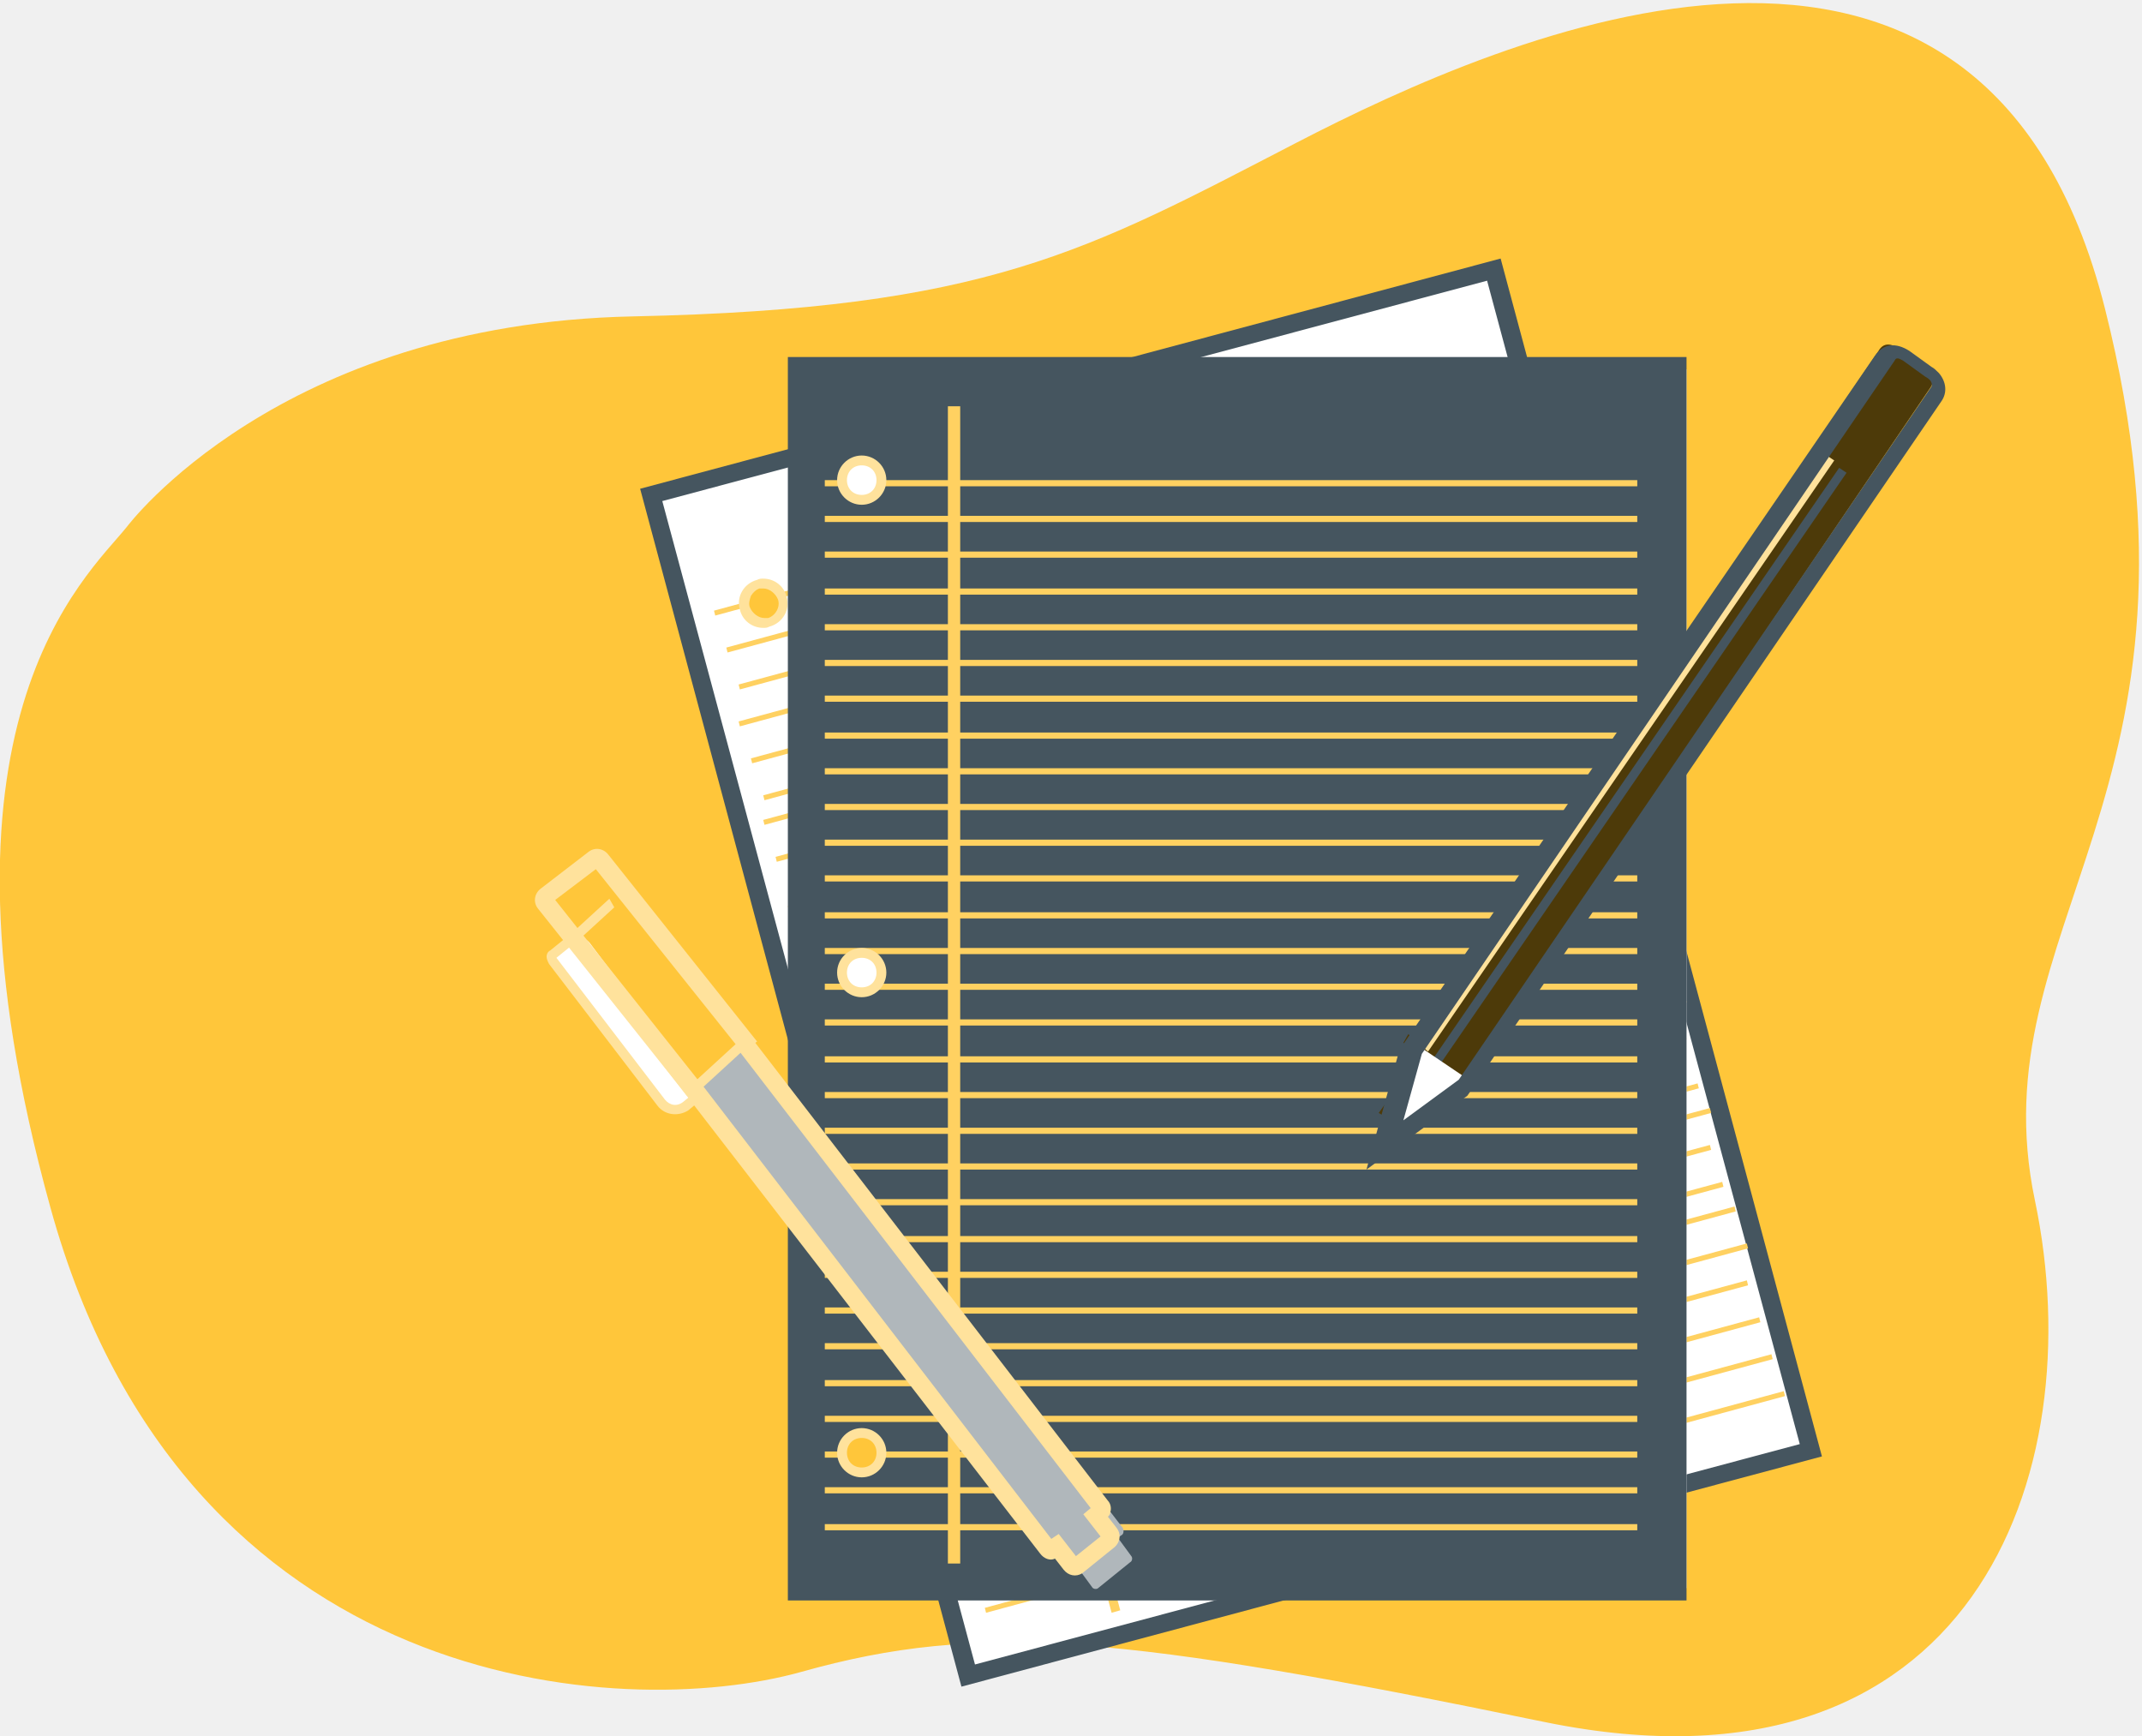
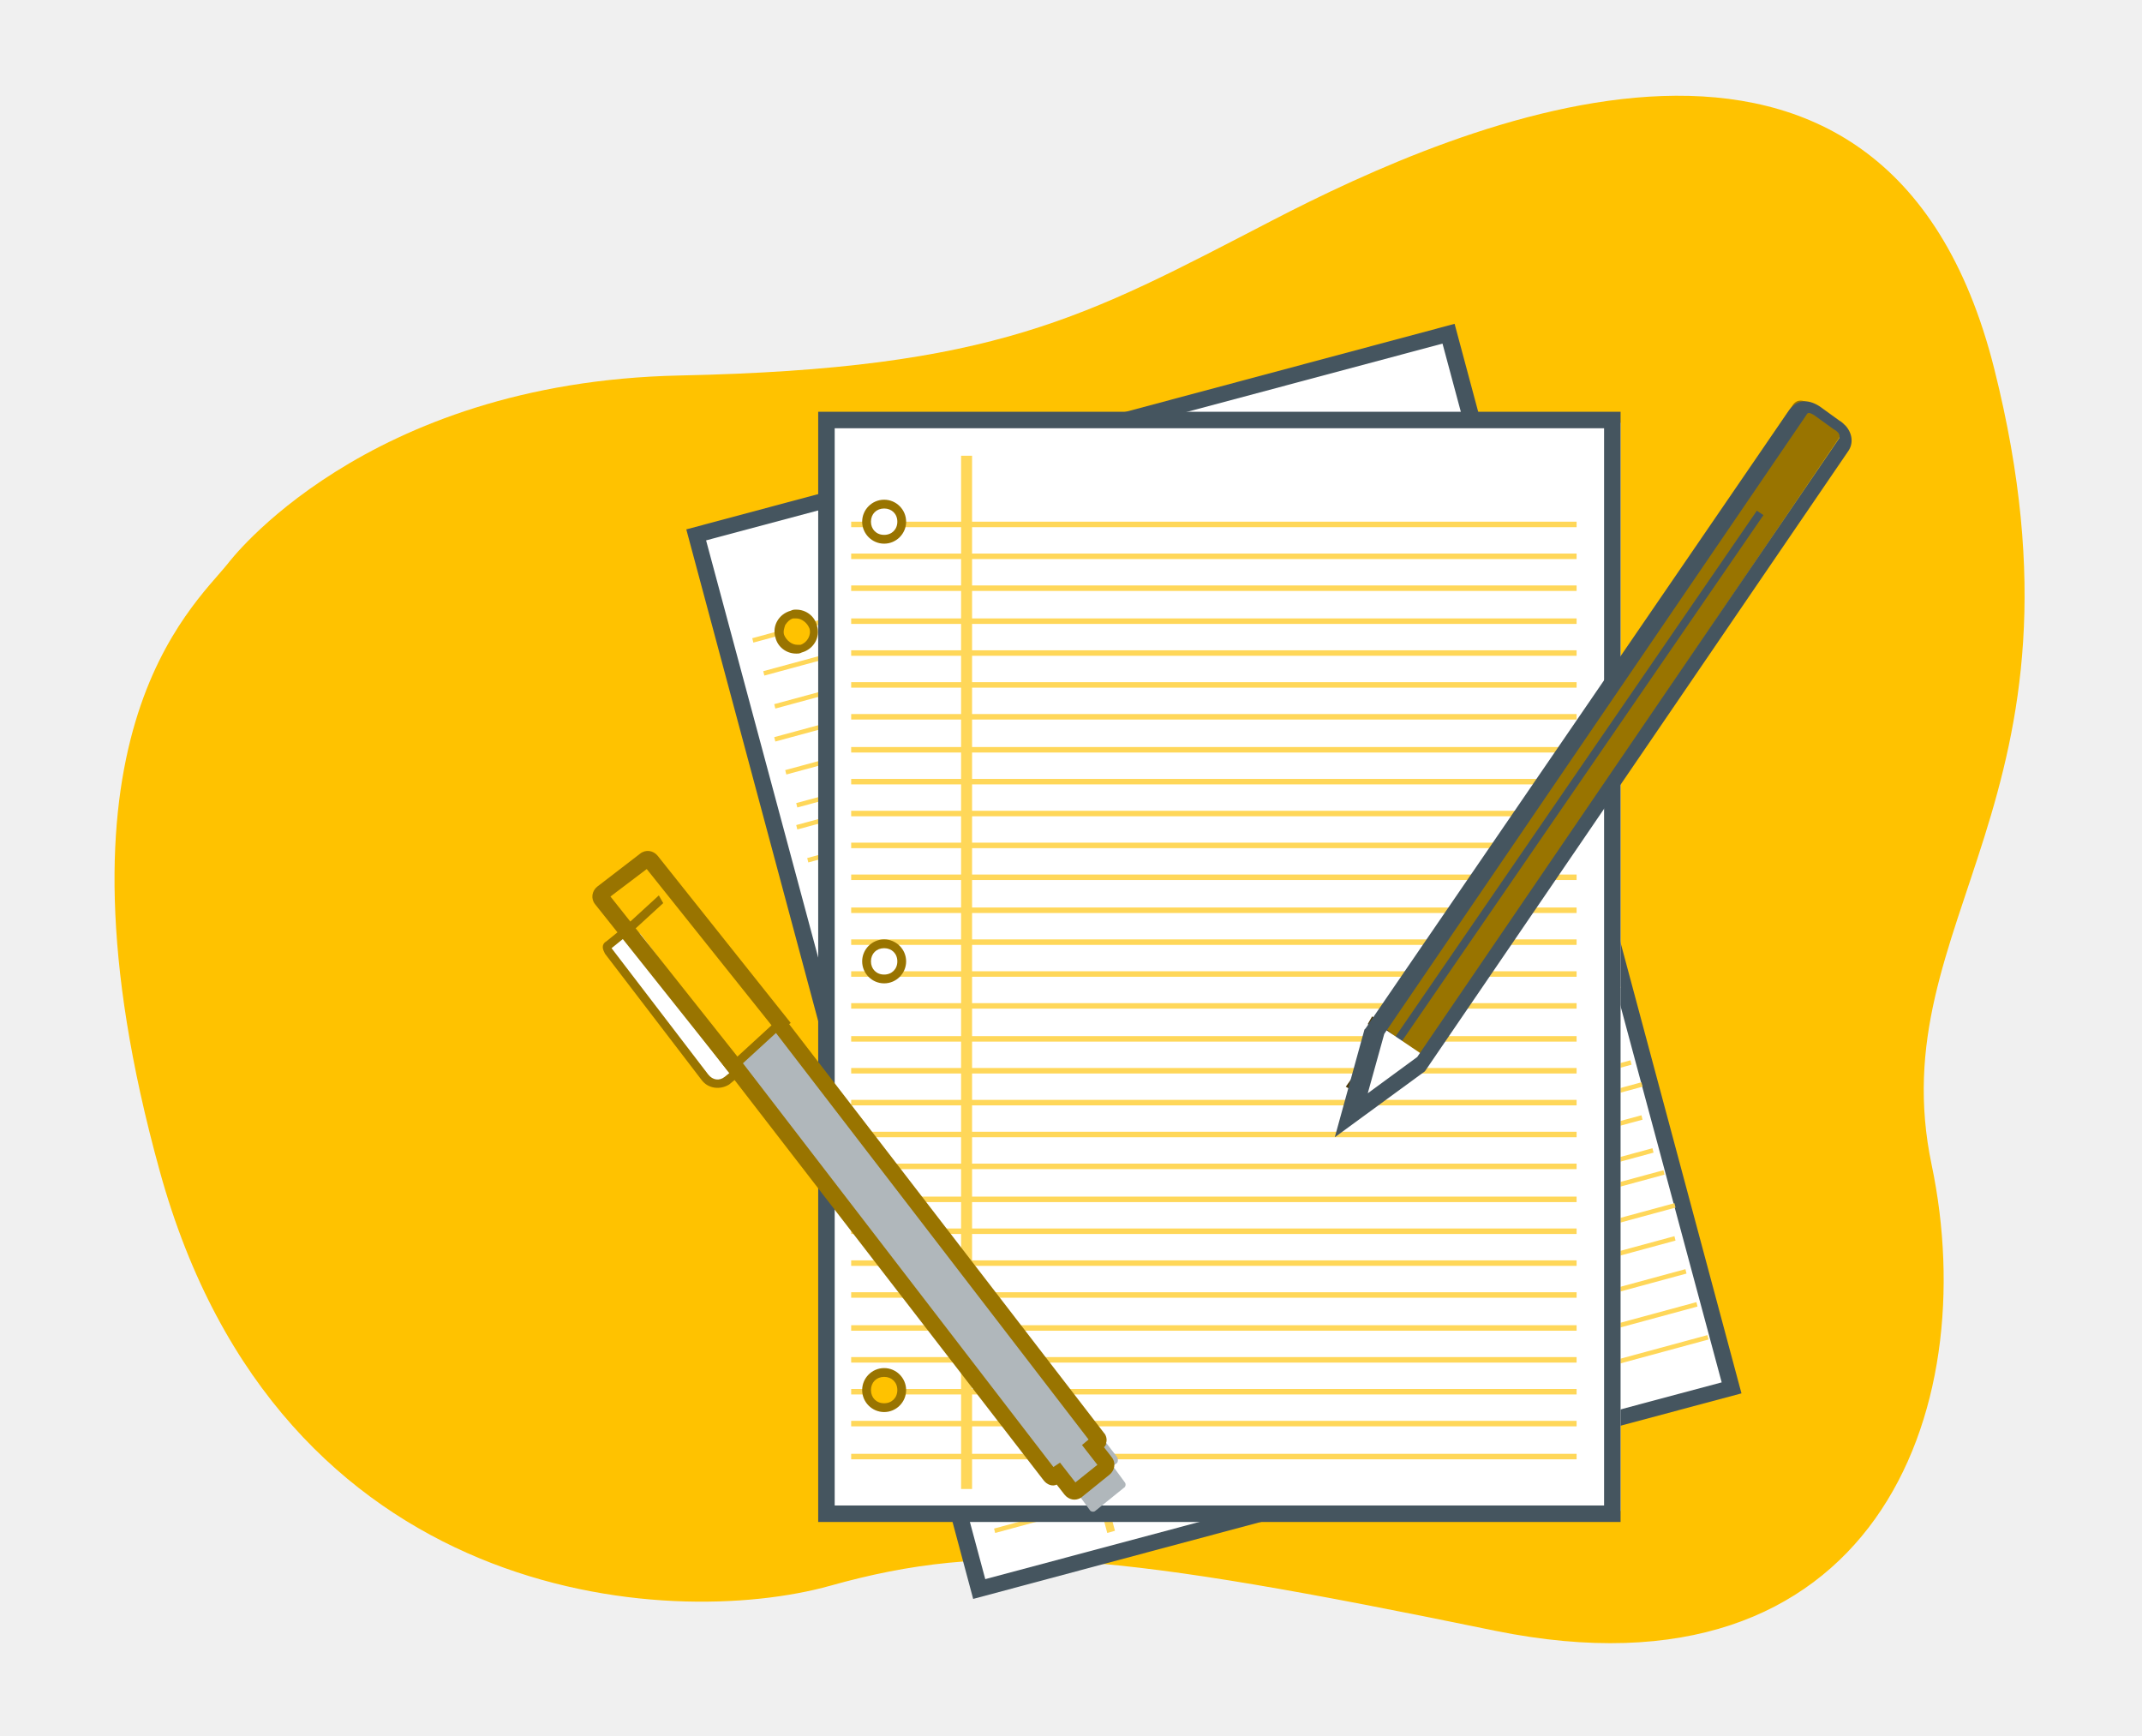
- <svg xmlns="http://www.w3.org/2000/svg" version="1.1" id="Layer_1" x="0px" y="0px" viewBox="0 0 174 141" style="enable-background:new 0 0 174 141;" xml:space="preserve">
-   <style type="text/css">
- 	.st0{fill:#ffc63a;}
- 	.st1{fill:#FFFFFF;}
- 	.st2{fill:#45555F;}
- 	.st3{fill:#ffd161;}
- 	.st4{fill:#1485E0;}
- 	.st5{fill:#ffe29c;}
- 	.st6{fill:#B0B7BB;}
- 	.st7{fill:#4D3A09;} /* Updated to a lighter color for the paper */
- </style>
-   <g id="Home">
-     <g id="Mobile" transform="translate(-73, -2060)">
-       <g id="Group-6" transform="translate(50, 2060)">
-         <g id="Page-1-Copy" transform="translate(23, 0)">
-           <g id="Group-3">
-             <g>
+ <svg xmlns="http://www.w3.org/2000/svg" viewBox="-10.44 -8.46 194.88 157.92" role="img" aria-label="Write the Docs writing icon">
+   <g fill-rule="evenodd">
+     <g id="Home">
+       <g id="Mobile" transform="translate(-73, -2060)">
+         <g id="Group-6" transform="translate(50, 2060)">
+           <g id="Page-1-Copy" transform="translate(23, 0)">
+             <g id="Group-3">
              <g>
-                 <path id="Fill-1_9_" class="st0" d="M10.3,42.8c0,0,12.3-16.5,41.1-17.1s36.9-5.3,53.9-14.1s55.8-25.9,65.7,13.5         s-10.4,50-5.7,72.4s-5.2,49.4-39.7,42.4c-34.5-7.1-45.9-8.2-60.5-4.1c-14.7,4.1-50.1,1.8-61-37.7C-6.8,58.7,7,46.9,10.3,42.8         " />
+                 <g>
+                   <path id="Fill-1_9_" style="fill:#FFC200;" d="M10.3,42.8c0,0,12.3-16.5,41.1-17.1s36.9-5.3,53.9-14.1s55.8-25.9,65.7,13.5 s-10.4,50-5.7,72.4s-5.2,49.4-39.7,42.4c-34.5-7.1-45.9-8.2-60.5-4.1c-14.7,4.1-50.1,1.8-61-37.7C-6.8,58.7,7,46.9,10.3,42.8 " />
+                 </g>
              </g>
            </g>
+             <polygon id="Fill-4" style="fill:#FFFFFF;" points="147,117.2 78.7,135.5 53,39.8 121.3,21.5 " />
+             <path id="Fill-6" style="fill:#45555F;" d="M53.8,40.7l25.4,94.5l67-17.9l-25.4-94.5L53.8,40.7z M78.1,137L52,39.7L121.9,21l26.1,97.3 L78.1,137z" />
+             <polygon id="Fill-8" style="fill:#FFD759;" points="90.3,131 66,40.2 66.7,40 91,130.8 " />
+             <polygon id="Fill-10" style="fill:#FFD759;" points="58.1,50 58,49.6 122.9,32 123,32.4 " />
+             <polygon id="Fill-12" style="fill:#FFD759;" points="59.1,53 59,52.6 123.9,35 124,35.4 " />
+             <polygon id="Fill-14" style="fill:#FFD759;" points="60.1,56 60,55.6 124.9,38 125,38.4 " />
+             <polygon id="Fill-16" style="fill:#FFD759;" points="60.1,59 60,58.6 124.9,41 125,41.4 " />
+             <polygon id="Fill-18" style="fill:#FFD759;" points="61.1,62 61,61.6 125.9,44 126,44.4 " />
+             <polygon id="Fill-20" style="fill:#FFD759;" points="62.1,65 62,64.6 126.9,47 127,47.4 " />
+             <polygon id="Fill-22" style="fill:#FFD759;" points="62.1,67 62,66.6 126.9,49 127,49.4 " />
+             <polygon id="Fill-24" style="fill:#FFD759;" points="63.1,70 63,69.6 127.9,52 128,52.4 " />
+             <polygon id="Fill-26" style="fill:#FFD759;" points="64.1,74 64,73.6 128.9,56 129,56.4 " />
+             <polygon id="Fill-28" style="fill:#FFD759;" points="65.1,77 65,76.6 129.9,59 130,59.4 " />
+             <polygon id="Fill-30" style="fill:#FFD759;" points="65.1,79 65,78.6 129.9,61 130,61.4 " />
+             <polygon id="Fill-32" style="fill:#FFD759;" points="66.1,82 66,81.6 130.9,64 131,64.4 " />
+             <polygon id="Fill-34" style="fill:#FFD759;" points="67.1,85 67,84.6 131.9,67 132,67.4 " />
+             <polygon id="Fill-36" style="fill:#FFD759;" points="68.1,87 68,86.6 132.9,69 133,69.4 " />
+             <polygon id="Fill-38" style="fill:#FFD759;" points="68.1,91 68,90.6 132.9,73 133,73.4 " />
+             <polygon id="Fill-40" style="fill:#FFD759;" points="69.1,94 69,93.6 133.9,76 134,76.4 " />
+             <polygon id="Fill-42" style="fill:#FFD759;" points="70.1,96 70,95.6 134.9,78 135,78.4 " />
+             <polygon id="Fill-44" style="fill:#FFD759;" points="72.1,99 72,98.6 136.9,81 137,81.4 " />
+             <polygon id="Fill-46" style="fill:#FFD759;" points="72.1,102 72,101.6 136.9,84 137,84.4 " />
+             <polygon id="Fill-48" style="fill:#FFD759;" points="73.1,106 73,105.6 137.9,88 138,88.4 " />
+             <polygon id="Fill-50" style="fill:#FFD759;" points="74.1,108 74,107.6 138.9,90 139,90.4 " />
+             <polygon id="Fill-52" style="fill:#FFD759;" points="74.1,111 74,110.6 138.9,93 139,93.4 " />
+             <polygon id="Fill-54" style="fill:#FFD759;" points="75.1,114 75,113.6 139.9,96 140,96.4 " />
+             <polygon id="Fill-56" style="fill:#FFD759;" points="76.1,116 76,115.6 140.9,98 141,98.4 " />
+             <polygon id="Fill-58" style="fill:#FFD759;" points="77.1,119 77,118.6 141.9,101 142,101.4 " />
+             <polygon id="Fill-60" style="fill:#FFD759;" points="77.1,122 77,121.6 141.9,104 142,104.4 " />
+             <polygon id="Fill-62" style="fill:#FFD759;" points="78.1,125 78,124.6 142.9,107 143,107.4 " />
+             <polygon id="Fill-64" style="fill:#FFD759;" points="79.1,128 79,127.6 143.9,110 144,110.4 " />
+             <polygon id="Fill-66" style="fill:#FFD759;" points="80.1,131 80,130.6 144.9,113 145,113.4 " />
+             <path id="Fill-68" style="fill:#FFFFFF;" d="M81.5,127c-0.7,0-1.3-0.5-1.4-1.1c-0.2-0.8,0.3-1.6,1.1-1.8c0.1,0,0.3-0.1,0.4-0.1 c0.7,0,1.3,0.5,1.4,1.1c0.2,0.8-0.3,1.6-1.1,1.8C81.8,127,81.6,127,81.5,127" />
+             <path id="Fill-70" style="fill:#1485E0;" d="M82,123c-0.2,0-0.3,0-0.5,0.1c-1.1,0.3-1.7,1.4-1.4,2.4c0.2,0.9,1,1.5,1.9,1.5 c0.2,0,0.3,0,0.5-0.1c1.1-0.3,1.7-1.4,1.4-2.4C83.7,123.6,82.9,123,82,123 M82,123.8L82,123.8c0.5,0,1,0.4,1.2,0.9 c0.2,0.6-0.2,1.3-0.8,1.5c-0.1,0-0.2,0-0.3,0c-0.5,0-1-0.4-1.2-0.9c-0.2-0.6,0.2-1.3,0.8-1.5C81.8,123.8,81.9,123.8,82,123.8" />
+             <path id="Fill-72" style="fill:#FFFFFF;" d="M71.5,88c-0.7,0-1.3-0.5-1.4-1.1c-0.1-0.4-0.1-0.8,0.1-1.1c0.2-0.3,0.5-0.6,0.9-0.7 c0.1,0,0.3-0.1,0.4-0.1c0.7,0,1.3,0.5,1.4,1.1c0.1,0.4,0.1,0.8-0.1,1.1c-0.2,0.3-0.5,0.6-0.9,0.7C71.8,88,71.6,88,71.5,88" />
+             <path id="Fill-74" style="fill:#1485E0;" d="M71,84c-0.2,0-0.3,0-0.5,0.1c-1.1,0.3-1.7,1.4-1.4,2.4c0.2,0.9,1,1.5,1.9,1.5 c0.2,0,0.3,0,0.5-0.1c1.1-0.3,1.7-1.4,1.4-2.4C72.7,84.6,71.9,84,71,84 M71,84.8L71,84.8c0.5,0,1,0.4,1.2,0.9 c0.1,0.3,0,0.6-0.1,0.9c-0.2,0.3-0.4,0.5-0.7,0.6c-0.1,0-0.2,0-0.3,0c-0.5,0-1-0.4-1.2-0.9c-0.1-0.3,0-0.6,0.1-0.9 c0.2-0.3,0.4-0.5,0.7-0.6C70.8,84.8,70.9,84.8,71,84.8" />
+             <path id="Fill-76" style="fill:#FFC200;" d="M62,50.5c-0.7,0-1.3-0.5-1.4-1.1c-0.2-0.8,0.3-1.6,1.1-1.8c0.1,0,0.3-0.1,0.4-0.1 c0.7,0,1.3,0.5,1.4,1.1c0.2,0.8-0.3,1.6-1.1,1.8C62.3,50.5,62.1,50.5,62,50.5" />
+             <path id="Fill-78" style="fill:#997400;" d="M62,47c-0.2,0-0.3,0-0.5,0.1c-1.1,0.3-1.7,1.4-1.4,2.4c0.2,0.9,1,1.5,1.9,1.5 c0.2,0,0.3,0,0.5-0.1c1.1-0.3,1.7-1.4,1.4-2.4C63.7,47.6,62.9,47,62,47 M62,47.8L62,47.8c0.5,0,1,0.4,1.2,0.9 c0.2,0.6-0.2,1.3-0.8,1.5c-0.1,0-0.2,0-0.3,0c-0.5,0-1-0.4-1.2-0.9c-0.1-0.3,0-0.6,0.1-0.9c0.2-0.3,0.4-0.5,0.7-0.6 C61.8,47.8,61.9,47.8,62,47.8" />
+             <g id="Clip-81"> </g>
+             <polygon id="Fill-80" style="fill:#FFFFFF;" points="65,129 137,129 137,30 65,30 " />
+             <path id="Fill-82" style="fill:#45555F;" d="M65.5,128.5h70v-98h-70V128.5z M64,130h73V29H64V130z" />
+             <polygon id="Fill-83" style="fill:#FFD759;" points="77,127 78,127 78,33 77,33 " />
+             <polygon id="Fill-84" style="fill:#FFD759;" points="67,39.5 133,39.5 133,39 67,39 " />
+             <polygon id="Fill-85" style="fill:#FFD759;" points="67,42.4 133,42.4 133,41.9 67,41.9 " />
+             <polygon id="Fill-86" style="fill:#FFD759;" points="67,45.3 133,45.3 133,44.8 67,44.8 " />
+             <polygon id="Fill-87" style="fill:#FFD759;" points="67,48.3 133,48.3 133,47.8 67,47.8 " />
+             <polygon id="Fill-88" style="fill:#FFD759;" points="67,51.2 133,51.2 133,50.7 67,50.7 " />
+             <polygon id="Fill-89" style="fill:#FFD759;" points="67,54.1 133,54.1 133,53.6 67,53.6 " />
+             <polygon id="Fill-90" style="fill:#FFD759;" points="67,57 133,57 133,56.5 67,56.5 " />
+             <polygon id="Fill-91" style="fill:#FFD759;" points="67,60 133,60 133,59.5 67,59.5 " />
+             <polygon id="Fill-92" style="fill:#FFD759;" points="67,62.9 133,62.9 133,62.4 67,62.4 " />
+             <polygon id="Fill-93" style="fill:#FFD759;" points="67,65.8 133,65.8 133,65.3 67,65.3 " />
+             <polygon id="Fill-94" style="fill:#FFD759;" points="67,68.7 133,68.7 133,68.2 67,68.2 " />
+             <polygon id="Fill-95" style="fill:#FFD759;" points="67,71.6 133,71.6 133,71.1 67,71.1 " />
+             <polygon id="Fill-96" style="fill:#FFD759;" points="67,74.6 133,74.6 133,74.1 67,74.1 " />
+             <polygon id="Fill-97" style="fill:#FFD759;" points="67,77.5 133,77.5 133,77 67,77 " />
+             <polygon id="Fill-98" style="fill:#FFD759;" points="67,80.4 133,80.4 133,79.9 67,79.9 " />
+             <polygon id="Fill-99" style="fill:#FFD759;" points="67,83.3 133,83.3 133,82.8 67,82.8 " />
+             <polygon id="Fill-100" style="fill:#FFD759;" points="67,86.3 133,86.3 133,85.8 67,85.8 " />
+             <polygon id="Fill-101" style="fill:#FFD759;" points="67,89.2 133,89.2 133,88.7 67,88.7 " />
+             <polygon id="Fill-102" style="fill:#FFD759;" points="67,92.1 133,92.1 133,91.6 67,91.6 " />
+             <polygon id="Fill-103" style="fill:#FFD759;" points="67,95 133,95 133,94.5 67,94.5 " />
+             <polygon id="Fill-104" style="fill:#FFD759;" points="67,97.9 133,97.9 133,97.4 67,97.4 " />
+             <polygon id="Fill-105" style="fill:#FFD759;" points="67,100.9 133,100.9 133,100.4 67,100.4 " />
+             <polygon id="Fill-109_1_" style="fill:#FFD759;" points="67,115.5 133,115.5 133,115 67,115 " />
+             <polygon id="Fill-106" style="fill:#FFD759;" points="67,103.8 133,103.8 133,103.3 67,103.3 " />
+             <polygon id="Fill-107" style="fill:#FFD759;" points="67,106.7 133,106.7 133,106.2 67,106.2 " />
+             <polygon id="Fill-108" style="fill:#FFD759;" points="67,109.6 133,109.6 133,109.1 67,109.1 " />
+             <polygon id="Fill-109" style="fill:#FFD759;" points="67,112.6 133,112.6 133,112.1 67,112.1 " />
+             <polygon id="Fill-111" style="fill:#FFD759;" points="67,118.4 133,118.4 133,117.9 67,117.9 " />
+             <polygon id="Fill-112" style="fill:#FFD759;" points="67,121.3 133,121.3 133,120.8 67,120.8 " />
+             <path id="Fill-113" style="fill:#FFC200;" d="M70,119.5c-0.8,0-1.5-0.7-1.5-1.5s0.7-1.5,1.5-1.5s1.5,0.7,1.5,1.5S70.8,119.5,70,119.5" />
+             <polygon id="Fill-109_4_" style="fill:#FFD759;" points="67,124.3 133,124.3 133,123.8 67,123.8 " />
+             <path id="Fill-114" style="fill:#997400;" d="M70,116c-1.1,0-2,0.9-2,2s0.9,2,2,2s2-0.9,2-2S71.1,116,70,116 M70,116.8 c0.7,0,1.2,0.5,1.2,1.2s-0.5,1.2-1.2,1.2s-1.2-0.5-1.2-1.2S69.3,116.8,70,116.8" />
+             <path id="Fill-115" style="fill:#FFFFFF;" d="M70,80.5c-0.8,0-1.5-0.7-1.5-1.5s0.7-1.5,1.5-1.5s1.5,0.7,1.5,1.5S70.8,80.5,70,80.5" />
+             <path id="Fill-116" style="fill:#997400;" d="M70,77c-1.1,0-2,0.9-2,2s0.9,2,2,2s2-0.9,2-2S71.1,77,70,77 M70,77.8c0.7,0,1.2,0.5,1.2,1.2 s-0.5,1.2-1.2,1.2s-1.2-0.5-1.2-1.2S69.3,77.8,70,77.8" />
+             <path id="Fill-117" style="fill:#FFFFFF;" d="M70,40.5c-0.8,0-1.5-0.7-1.5-1.5s0.7-1.5,1.5-1.5s1.5,0.7,1.5,1.5S70.8,40.5,70,40.5" />
+             <path id="Fill-118" style="fill:#997400;" d="M70,37c-1.1,0-2,0.9-2,2s0.9,2,2,2s2-0.9,2-2S71.1,37,70,37 M70,37.8c0.7,0,1.2,0.5,1.2,1.2 s-0.5,1.2-1.2,1.2s-1.2-0.5-1.2-1.2S69.3,37.8,70,37.8" />
+             <path id="Fill-119" style="fill:#FFFFFF;" d="M47.3,76.1c-1.4,0.2-2.2,1.6-2.2,1.6c-0.2,0.1-0.2,0.4-0.1,0.5l9.1,11.3 c0.5,0.7,1.5,0.7,2.2,0.2l4.6-3.5" />
+             <path id="Fill-120" style="fill:#997400;" d="M55.9,90.2c-0.8,0.5-1.9,0.4-2.5-0.4l-8.8-11.5c-0.1-0.2-0.2-0.4-0.2-0.6s0.1-0.4,0.3-0.5 l2.1-1.7l0.5,0.6l-2.1,1.7L54,89.3c0.4,0.5,1,0.6,1.5,0.2l4.4-3.6l0.5,0.6L55.9,90.2C56,90.1,56,90.1,55.9,90.2" />
+             <path id="Fill-121" style="fill:#B0B7BB;" d="M56,87.4l30.8,40.1c0.1,0.2,0.3,0.2,0.5,0.1l0.3-0.2l1.1,1.5c0.1,0.2,0.4,0.2,0.5,0.1 l2.6-2.1c0.2-0.1,0.2-0.4,0.1-0.5l-1.1-1.5l0.3-0.2c0.2-0.1,0.2-0.4,0.1-0.6L60.3,84L56,87.4z" />
+             <path id="Fill-122" style="fill:#997400;" d="M86,124.6l1.4,1.8l2-1.6L88,123l0.6-0.5L58.3,83.1l-3.2,2.5L85.4,125L86,124.6z M87.9,127.8 c-0.5,0.3-1.1,0.2-1.5-0.3l-0.7-0.9c-0.4,0.2-0.9,0-1.2-0.4L53,85.4l5.5-4.4L90,121.9c0.2,0.2,0.3,0.6,0.2,0.9 c0,0.2-0.1,0.3-0.2,0.4l0.7,0.9c0.4,0.5,0.3,1.2-0.2,1.6L87.9,127.8z" />
+             <path id="Fill-123" style="fill:#FFC200;" d="M56.5,88L44.9,72.6c-0.1-0.2-0.1-0.4,0.1-0.5l3.7-3c0.2-0.1,0.4-0.1,0.5,0.1l11.6,15.4" />
+             <path id="Fill-124" style="fill:#997400;" d="M55.8,89L43.7,73.8c-0.4-0.5-0.3-1.2,0.2-1.6l3.9-3c0.5-0.4,1.2-0.3,1.6,0.2l12.1,15.2 l-1.2,0.9L48.4,70.6l-3.3,2.5l11.9,15L55.8,89z" />
+             <polygon id="Fill-125" style="fill:#997400;" points="56.9,88.5 56.5,87.8 60.1,84.5 60.5,85.2 " />
+             <polygon id="Fill-126" style="fill:#997400;" points="46.3,77 45.9,76.3 49.5,73 49.9,73.7 " />
+             <path id="Fill-127" style="fill:#997400;" d="M154.3,28.3l1.8,1.3c0.7,0.5,1.2,1.2,0.7,1.9l-38.5,56.8L112,93l2.1-7.7l38.5-56.8 C153,27.8,153.6,27.9,154.3,28.3" />
+             <polygon id="Fill-128" style="fill:#45555F;" points="150,38.4 116.6,87 116,86.6 149.4,38 " />
+             <polygon id="Fill-129" style="fill:#997400;" points="149,37.4 115.6,86 115,85.6 148.4,37 " />
+             <polygon id="Fill-130" style="fill:#4D3A09;" points="117,86.3 116.6,87 114,84.7 114.4,84 " />
+             <polygon id="Fill-131" style="fill:#FFFFFF;" points="119.3,87.7 113.3,91.8 115,84.8 " />
+             <polygon id="Fill-132" style="fill:#4D3A09;" points="113,89 114,89.6 113,91 112,90.4 " />
+             <path id="Fill-133" style="fill:#45555F;" d="M118.5,87.7l38.4-56.3c0-0.1,0.1-0.2-0.1-0.5c-0.1-0.1-0.2-0.2-0.4-0.3l-1.8-1.3 c-0.5-0.3-0.6-0.2-0.7,0l-38.4,56.3L114,91L118.5,87.7z M157.5,30.3c0.6,0.7,0.7,1.6,0.2,2.3L119.2,89l-8.2,6l2.7-9.8l0.1-0.1 l38.5-56.2c0.7-1,1.7-1.1,2.8-0.4l1.8,1.3C157.1,29.9,157.3,30.1,157.5,30.3L157.5,30.3z" />
          </g>
-           <polygon id="Fill-4" class="st1" points="147,117.2 78.7,135.5 53,39.8 121.3,21.5     " />
-           <path id="Fill-6" class="st2" d="M53.8,40.7l25.4,94.5l67-17.9l-25.4-94.5L53.8,40.7z M78.1,137L52,39.7L121.9,21l26.1,97.3      L78.1,137z" />
-           <polygon id="Fill-8" class="st3" points="90.3,131 66,40.2 66.7,40 91,130.8     " />
-           <polygon id="Fill-10" class="st3" points="58.1,50 58,49.6 122.9,32 123,32.4     " />
-           <polygon id="Fill-12" class="st3" points="59.1,53 59,52.6 123.9,35 124,35.4     " />
-           <polygon id="Fill-14" class="st3" points="60.1,56 60,55.6 124.9,38 125,38.4     " />
-           <polygon id="Fill-16" class="st3" points="60.1,59 60,58.6 124.9,41 125,41.4     " />
-           <polygon id="Fill-18" class="st3" points="61.1,62 61,61.6 125.9,44 126,44.4     " />
-           <polygon id="Fill-20" class="st3" points="62.1,65 62,64.6 126.9,47 127,47.4     " />
-           <polygon id="Fill-22" class="st3" points="62.1,67 62,66.6 126.9,49 127,49.4     " />
-           <polygon id="Fill-24" class="st3" points="63.1,70 63,69.6 127.9,52 128,52.4     " />
-           <polygon id="Fill-26" class="st3" points="64.1,74 64,73.6 128.9,56 129,56.4     " />
-           <polygon id="Fill-28" class="st3" points="65.1,77 65,76.6 129.9,59 130,59.4     " />
-           <polygon id="Fill-30" class="st3" points="65.1,79 65,78.6 129.9,61 130,61.4     " />
-           <polygon id="Fill-32" class="st3" points="66.1,82 66,81.6 130.9,64 131,64.4     " />
-           <polygon id="Fill-34" class="st3" points="67.1,85 67,84.6 131.9,67 132,67.4     " />
-           <polygon id="Fill-36" class="st3" points="68.1,87 68,86.6 132.9,69 133,69.4     " />
-           <polygon id="Fill-38" class="st3" points="68.1,91 68,90.6 132.9,73 133,73.4     " />
-           <polygon id="Fill-40" class="st3" points="69.1,94 69,93.6 133.9,76 134,76.4     " />
-           <polygon id="Fill-42" class="st3" points="70.1,96 70,95.6 134.9,78 135,78.4     " />
-           <polygon id="Fill-44" class="st3" points="72.1,99 72,98.6 136.9,81 137,81.4     " />
-           <polygon id="Fill-46" class="st3" points="72.1,102 72,101.6 136.9,84 137,84.4     " />
-           <polygon id="Fill-48" class="st3" points="73.1,106 73,105.6 137.9,88 138,88.4     " />
-           <polygon id="Fill-50" class="st3" points="74.1,108 74,107.6 138.9,90 139,90.4     " />
-           <polygon id="Fill-52" class="st3" points="74.1,111 74,110.6 138.9,93 139,93.4     " />
-           <polygon id="Fill-54" class="st3" points="75.1,114 75,113.6 139.9,96 140,96.4     " />
-           <polygon id="Fill-56" class="st3" points="76.1,116 76,115.6 140.9,98 141,98.4     " />
-           <polygon id="Fill-58" class="st3" points="77.1,119 77,118.6 141.9,101 142,101.4     " />
-           <polygon id="Fill-60" class="st3" points="77.1,122 77,121.6 141.9,104 142,104.4     " />
-           <polygon id="Fill-62" class="st3" points="78.1,125 78,124.6 142.9,107 143,107.4     " />
-           <polygon id="Fill-64" class="st3" points="79.1,128 79,127.6 143.9,110 144,110.4     " />
-           <polygon id="Fill-66" class="st3" points="80.1,131 80,130.6 144.9,113 145,113.4     " />
-           <path id="Fill-68" class="st1" d="M81.5,127c-0.7,0-1.3-0.5-1.4-1.1c-0.2-0.8,0.3-1.6,1.1-1.8c0.1,0,0.3-0.1,0.4-0.1      c0.7,0,1.3,0.5,1.4,1.1c0.2,0.8-0.3,1.6-1.1,1.8C81.8,127,81.6,127,81.5,127" />
-           <path id="Fill-70" class="st4" d="M82,123c-0.2,0-0.3,0-0.5,0.1c-1.1,0.3-1.7,1.4-1.4,2.4c0.2,0.9,1,1.5,1.9,1.5      c0.2,0,0.3,0,0.5-0.1c1.1-0.3,1.7-1.4,1.4-2.4C83.7,123.6,82.9,123,82,123 M82,123.8L82,123.8c0.5,0,1,0.4,1.2,0.9      c0.2,0.6-0.2,1.3-0.8,1.5c-0.1,0-0.2,0-0.3,0c-0.5,0-1-0.4-1.2-0.9c-0.2-0.6,0.2-1.3,0.8-1.5C81.8,123.8,81.9,123.8,82,123.8" />
-           <path id="Fill-72" class="st1" d="M71.5,88c-0.7,0-1.3-0.5-1.4-1.1c-0.1-0.4-0.1-0.8,0.1-1.1c0.2-0.3,0.5-0.6,0.9-0.7      c0.1,0,0.3-0.1,0.4-0.1c0.7,0,1.3,0.5,1.4,1.1c0.1,0.4,0.1,0.8-0.1,1.1c-0.2,0.3-0.5,0.6-0.9,0.7C71.8,88,71.6,88,71.5,88" />
-           <path id="Fill-74" class="st4" d="M71,84c-0.2,0-0.3,0-0.5,0.1c-1.1,0.3-1.7,1.4-1.4,2.4c0.2,0.9,1,1.5,1.9,1.5      c0.2,0,0.3,0,0.5-0.1c1.1-0.3,1.7-1.4,1.4-2.4C72.7,84.6,71.9,84,71,84 M71,84.8L71,84.8c0.5,0,1,0.4,1.2,0.9      c0.1,0.3,0,0.6-0.1,0.9c-0.2,0.3-0.4,0.5-0.7,0.6c-0.1,0-0.2,0-0.3,0c-0.5,0-1-0.4-1.2-0.9c-0.1-0.3,0-0.6,0.1-0.9      c0.2-0.3,0.4-0.5,0.7-0.6C70.8,84.8,70.9,84.8,71,84.8" />
-           <path id="Fill-76" class="st0" d="M62,50.5c-0.7,0-1.3-0.5-1.4-1.1c-0.2-0.8,0.3-1.6,1.1-1.8c0.1,0,0.3-0.1,0.4-0.1      c0.7,0,1.3,0.5,1.4,1.1c0.2,0.8-0.3,1.6-1.1,1.8C62.3,50.5,62.1,50.5,62,50.5" />
-           <path id="Fill-78" class="st5" d="M62,47c-0.2,0-0.3,0-0.5,0.1c-1.1,0.3-1.7,1.4-1.4,2.4c0.2,0.9,1,1.5,1.9,1.5      c0.2,0,0.3,0,0.5-0.1c1.1-0.3,1.7-1.4,1.4-2.4C63.7,47.6,62.9,47,62,47 M62,47.8L62,47.8c0.5,0,1,0.4,1.2,0.9      c0.2,0.6-0.2,1.3-0.8,1.5c-0.1,0-0.2,0-0.3,0c-0.5,0-1-0.4-1.2-0.9c-0.1-0.3,0-0.6,0.1-0.9c0.2-0.3,0.4-0.5,0.7-0.6      C61.8,47.8,61.9,47.8,62,47.8" />
-           <g id="Clip-81">
- 				</g>
-           <polygon id="Fill-80" class="st1" points="65,129 137,129 137,30 65,30     " />
-           <path id="Fill-82" class="st2" d="M65.5,128.5h70v-98h-70V128.5z M64,130h73V29H64V130z" />
-           <polygon id="Fill-83" class="st3" points="77,127 78,127 78,33 77,33     " />
-           <polygon id="Fill-84" class="st3" points="67,39.5 133,39.5 133,39 67,39     " />
-           <polygon id="Fill-85" class="st3" points="67,42.4 133,42.4 133,41.9 67,41.9     " />
-           <polygon id="Fill-86" class="st3" points="67,45.3 133,45.3 133,44.8 67,44.8     " />
-           <polygon id="Fill-87" class="st3" points="67,48.3 133,48.3 133,47.8 67,47.8     " />
-           <polygon id="Fill-88" class="st3" points="67,51.2 133,51.2 133,50.7 67,50.7     " />
-           <polygon id="Fill-89" class="st3" points="67,54.1 133,54.1 133,53.6 67,53.6     " />
-           <polygon id="Fill-90" class="st3" points="67,57 133,57 133,56.5 67,56.5     " />
-           <polygon id="Fill-91" class="st3" points="67,60 133,60 133,59.5 67,59.5     " />
-           <polygon id="Fill-92" class="st3" points="67,62.9 133,62.9 133,62.4 67,62.4     " />
-           <polygon id="Fill-93" class="st3" points="67,65.8 133,65.8 133,65.3 67,65.3     " />
-           <polygon id="Fill-94" class="st3" points="67,68.7 133,68.7 133,68.2 67,68.2     " />
-           <polygon id="Fill-95" class="st3" points="67,71.6 133,71.6 133,71.1 67,71.1     " />
-           <polygon id="Fill-96" class="st3" points="67,74.6 133,74.6 133,74.1 67,74.1     " />
-           <polygon id="Fill-97" class="st3" points="67,77.5 133,77.5 133,77 67,77     " />
-           <polygon id="Fill-98" class="st3" points="67,80.4 133,80.4 133,79.9 67,79.9     " />
-           <polygon id="Fill-99" class="st3" points="67,83.3 133,83.3 133,82.8 67,82.8     " />
-           <polygon id="Fill-100" class="st3" points="67,86.3 133,86.3 133,85.8 67,85.8     " />
-           <polygon id="Fill-101" class="st3" points="67,89.2 133,89.2 133,88.7 67,88.7     " />
-           <polygon id="Fill-102" class="st3" points="67,92.1 133,92.1 133,91.6 67,91.6     " />
-           <polygon id="Fill-103" class="st3" points="67,95 133,95 133,94.5 67,94.5     " />
-           <polygon id="Fill-104" class="st3" points="67,97.9 133,97.9 133,97.4 67,97.4     " />
-           <polygon id="Fill-105" class="st3" points="67,100.9 133,100.9 133,100.4 67,100.4     " />
-           <polygon id="Fill-109_1_" class="st3" points="67,115.5 133,115.5 133,115 67,115     " />
-           <polygon id="Fill-106" class="st3" points="67,103.8 133,103.8 133,103.3 67,103.3     " />
-           <polygon id="Fill-107" class="st3" points="67,106.7 133,106.7 133,106.2 67,106.2     " />
-           <polygon id="Fill-108" class="st3" points="67,109.6 133,109.6 133,109.1 67,109.1     " />
-           <polygon id="Fill-109" class="st3" points="67,112.6 133,112.6 133,112.1 67,112.1     " />
-           <polygon id="Fill-111" class="st3" points="67,118.4 133,118.4 133,117.9 67,117.9     " />
-           <polygon id="Fill-112" class="st3" points="67,121.3 133,121.3 133,120.8 67,120.8     " />
-           <path id="Fill-113" class="st0" d="M70,119.5c-0.8,0-1.5-0.7-1.5-1.5s0.7-1.5,1.5-1.5s1.5,0.7,1.5,1.5S70.8,119.5,70,119.5" />
-           <polygon id="Fill-109_4_" class="st3" points="67,124.3 133,124.3 133,123.8 67,123.8     " />
-           <path id="Fill-114" class="st5" d="M70,116c-1.1,0-2,0.9-2,2s0.9,2,2,2s2-0.9,2-2S71.1,116,70,116 M70,116.8      c0.7,0,1.2,0.5,1.2,1.2s-0.5,1.2-1.2,1.2s-1.2-0.5-1.2-1.2S69.3,116.8,70,116.8" />
-           <path id="Fill-115" class="st1" d="M70,80.5c-0.8,0-1.5-0.7-1.5-1.5s0.7-1.5,1.5-1.5s1.5,0.7,1.5,1.5S70.8,80.5,70,80.5" />
-           <path id="Fill-116" class="st5" d="M70,77c-1.1,0-2,0.9-2,2s0.9,2,2,2s2-0.9,2-2S71.1,77,70,77 M70,77.8c0.7,0,1.2,0.5,1.2,1.2      s-0.5,1.2-1.2,1.2s-1.2-0.5-1.2-1.2S69.3,77.8,70,77.8" />
-           <path id="Fill-117" class="st1" d="M70,40.5c-0.8,0-1.5-0.7-1.5-1.5s0.7-1.5,1.5-1.5s1.5,0.7,1.5,1.5S70.8,40.5,70,40.5" />
-           <path id="Fill-118" class="st5" d="M70,37c-1.1,0-2,0.9-2,2s0.9,2,2,2s2-0.9,2-2S71.1,37,70,37 M70,37.8c0.7,0,1.2,0.5,1.2,1.2      s-0.5,1.2-1.2,1.2s-1.2-0.5-1.2-1.2S69.3,37.8,70,37.8" />
-           <path id="Fill-119" class="st1" d="M47.3,76.1c-1.4,0.2-2.2,1.6-2.2,1.6c-0.2,0.1-0.2,0.4-0.1,0.5l9.1,11.3      c0.5,0.7,1.5,0.7,2.2,0.2l4.6-3.5" />
-           <path id="Fill-120" class="st5" d="M55.9,90.2c-0.8,0.5-1.9,0.4-2.5-0.4l-8.8-11.5c-0.1-0.2-0.2-0.4-0.2-0.6s0.1-0.4,0.3-0.5      l2.1-1.7l0.5,0.6l-2.1,1.7L54,89.3c0.4,0.5,1,0.6,1.5,0.2l4.4-3.6l0.5,0.6L55.9,90.2C56,90.1,56,90.1,55.9,90.2" />
-           <path id="Fill-121" class="st6" d="M56,87.4l30.8,40.1c0.1,0.2,0.3,0.2,0.5,0.1l0.3-0.2l1.1,1.5c0.1,0.2,0.4,0.2,0.5,0.1      l2.6-2.1c0.2-0.1,0.2-0.4,0.1-0.5l-1.1-1.5l0.3-0.2c0.2-0.1,0.2-0.4,0.1-0.6L60.3,84L56,87.4z" />
-           <path id="Fill-122" class="st5" d="M86,124.6l1.4,1.8l2-1.6L88,123l0.6-0.5L58.3,83.1l-3.2,2.5L85.4,125L86,124.6z M87.9,127.8      c-0.5,0.3-1.1,0.2-1.5-0.3l-0.7-0.9c-0.4,0.2-0.9,0-1.2-0.4L53,85.4l5.5-4.4L90,121.9c0.2,0.2,0.3,0.6,0.2,0.9      c0,0.2-0.1,0.3-0.2,0.4l0.7,0.9c0.4,0.5,0.3,1.2-0.2,1.6L87.9,127.8z" />
-           <path id="Fill-123" class="st0" d="M56.5,88L44.9,72.6c-0.1-0.2-0.1-0.4,0.1-0.5l3.7-3c0.2-0.1,0.4-0.1,0.5,0.1l11.6,15.4" />
-           <path id="Fill-124" class="st5" d="M55.8,89L43.7,73.8c-0.4-0.5-0.3-1.2,0.2-1.6l3.9-3c0.5-0.4,1.2-0.3,1.6,0.2l12.1,15.2      l-1.2,0.9L48.4,70.6l-3.3,2.5l11.9,15L55.8,89z" />
-           <polygon id="Fill-125" class="st5" points="56.9,88.5 56.5,87.8 60.1,84.5 60.5,85.2     " />
-           <polygon id="Fill-126" class="st5" points="46.3,77 45.9,76.3 49.5,73 49.9,73.7     " />
-           <path id="Fill-127" class="st7" d="M154.3,28.3l1.8,1.3c0.7,0.5,1.2,1.2,0.7,1.9l-38.5,56.8L112,93l2.1-7.7l38.5-56.8      C153,27.8,153.6,27.9,154.3,28.3" />
-           <polygon id="Fill-128" class="st2" points="150,38.4 116.6,87 116,86.6 149.4,38     " />
-           <polygon id="Fill-129" class="st5" points="149,37.4 115.6,86 115,85.6 148.4,37     " />
-           <polygon id="Fill-130" class="st7" points="117,86.3 116.6,87 114,84.7 114.4,84     " />
-           <polygon id="Fill-131" class="st1" points="119.3,87.7 113.3,91.8 115,84.8     " />
-           <polygon id="Fill-132" class="st7" points="113,89 114,89.6 113,91 112,90.4     " />
-           <path id="Fill-133" class="st2" d="M118.5,87.7l38.4-56.3c0-0.1,0.1-0.2-0.1-0.5c-0.1-0.1-0.2-0.2-0.4-0.3l-1.8-1.3      c-0.5-0.3-0.6-0.2-0.7,0l-38.4,56.3L114,91L118.5,87.7z M157.5,30.3c0.6,0.7,0.7,1.6,0.2,2.3L119.2,89l-8.2,6l2.7-9.8l0.1-0.1      l38.5-56.2c0.7-1,1.7-1.1,2.8-0.4l1.8,1.3C157.1,29.9,157.3,30.1,157.5,30.3L157.5,30.3z" />
        </g>
      </g>
    </g>
+     <rect x="157.7" y="-63.3" style="fill:#45555F;" width="89.5" height="49.3" />
+     <rect x="-80.8" y="-69.3" style="fill:#B0B7BB;" width="67" height="55.3" />
+     <rect x="-14.8" y="-65.1" style="fill:#FFD759;" width="47.7" height="38.7" />
+     <rect x="105.1" y="-61.7" style="fill:#997400;" width="51.6" height="35.3" />
+     <rect x="33.5" y="-88.7" style="fill:#FFC200;" width="72" height="72" />
  </g>
-   <rect x="157.7" y="-63.3" class="st2" width="89.5" height="49.3" />
-   <rect x="-80.8" y="-69.3" class="st6" width="67" height="55.3" />
-   <rect x="-14.8" y="-65.1" class="st3" width="47.7" height="38.7" />
-   <rect x="105.1" y="-61.7" class="st5" width="51.6" height="35.3" />
-   <rect x="33.5" y="-88.7" class="st0" width="72" height="72" />
</svg>
